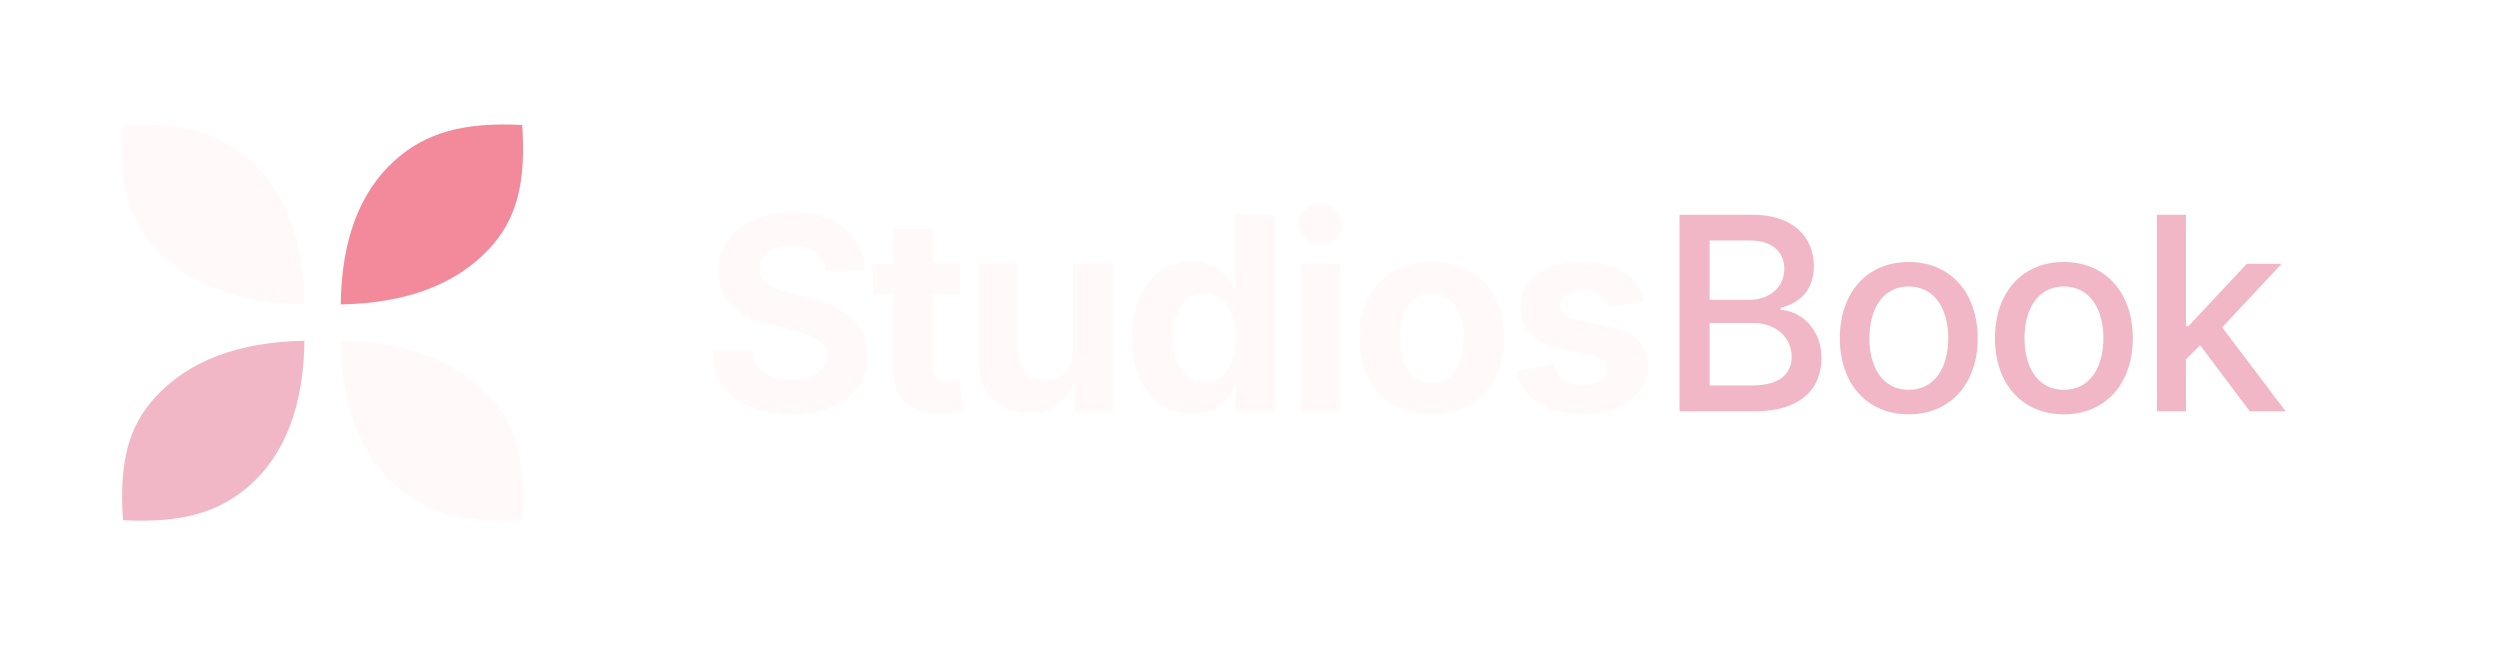
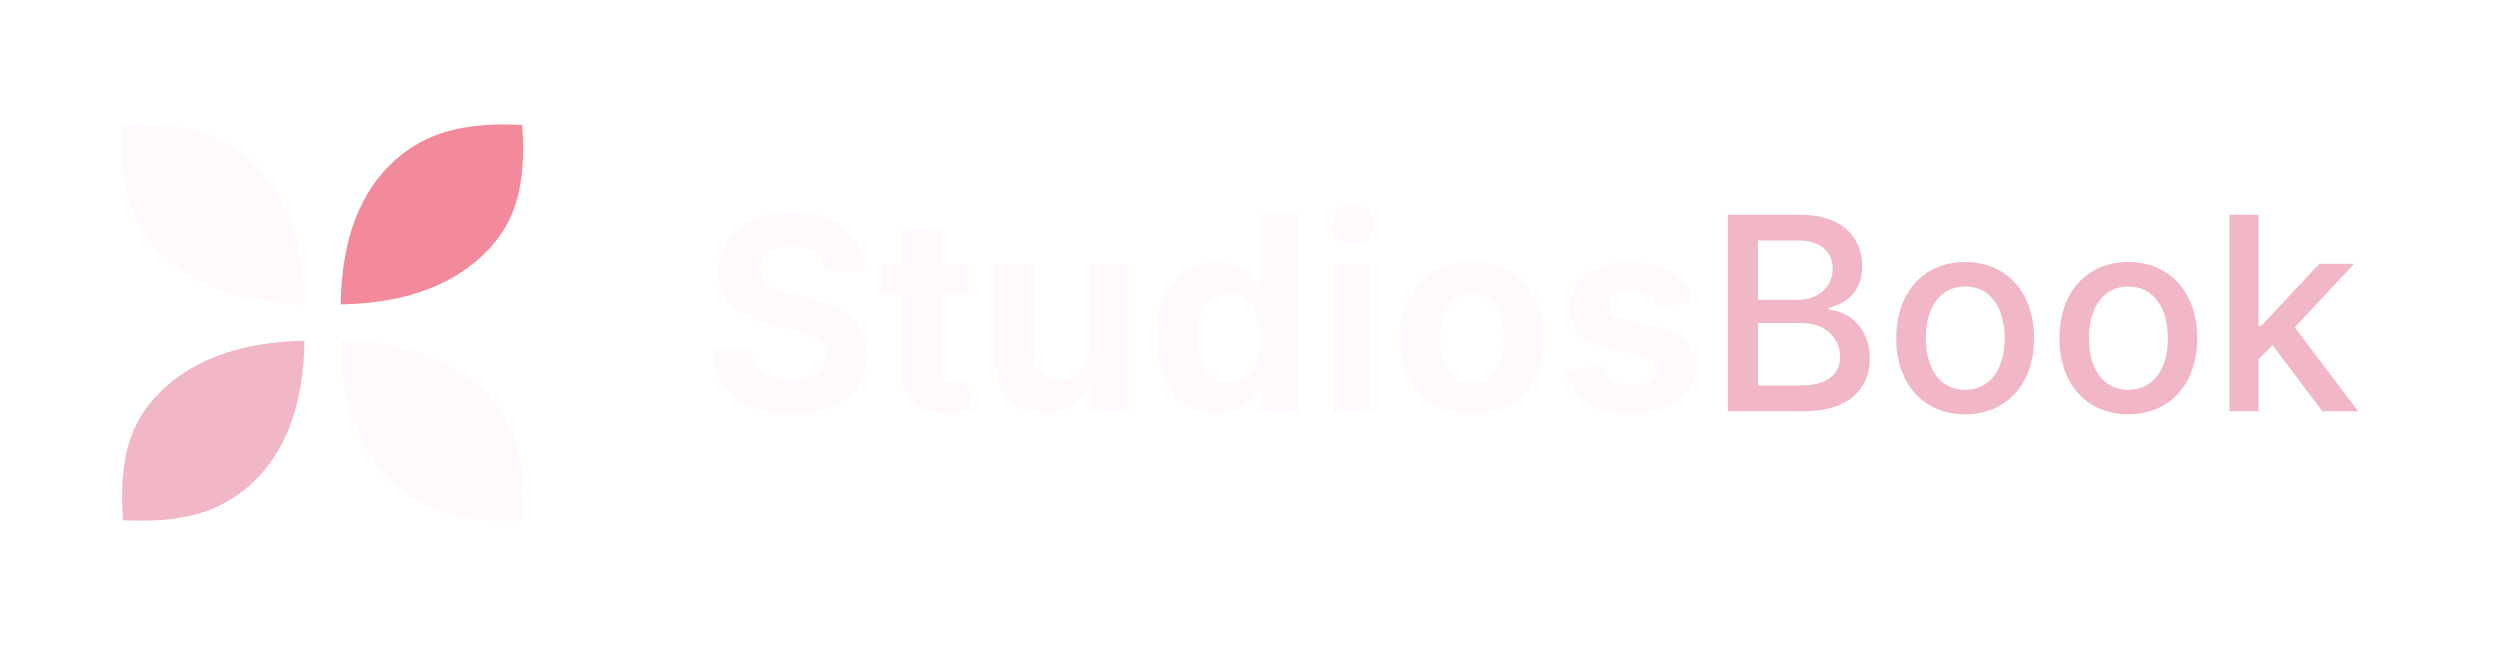
<svg xmlns="http://www.w3.org/2000/svg" viewBox="0 0 620 160" role="img" aria-labelledby="title desc">
  <g transform="translate(16 16)">
    <path d="M59.5 59.5C43 59.2 30.7 54.4 22.6 45.6C15.9 38.4 13.5 29.4 14.5 15C29.1 14.2 38.4 17 45.9 23.6C54.8 31.5 59.3 43.5 59.5 59.5Z" fill="#FFF9FA" />
    <path d="M59.5 59.5C43 59.2 30.7 54.4 22.6 45.6C15.9 38.4 13.5 29.4 14.5 15C29.1 14.2 38.4 17 45.9 23.6C54.8 31.5 59.3 43.5 59.5 59.5Z" fill="#F38A9C" transform="translate(128 0) scale(-1 1)" />
    <path d="M59.5 59.5C43 59.2 30.7 54.4 22.6 45.6C15.9 38.4 13.5 29.4 14.5 15C29.1 14.2 38.4 17 45.9 23.6C54.8 31.5 59.3 43.5 59.5 59.5Z" fill="#F2B7C7" transform="translate(0 128) scale(1 -1)" />
    <path d="M59.5 59.5C43 59.2 30.7 54.4 22.6 45.6C15.9 38.4 13.5 29.4 14.5 15C29.1 14.2 38.4 17 45.9 23.6C54.8 31.5 59.3 43.5 59.5 59.5Z" fill="#FFF9FA" transform="translate(128 128) scale(-1 -1)" />
  </g>
-   <text x="174" y="102" fill="#FFF9FA" font-family="DM Sans, Inter, Arial, sans-serif" font-size="67" font-weight="700" letter-spacing="-2">Studios<tspan fill="#F2B7C7" font-weight="500">Book</tspan>
+   <text x="174" y="102" fill="#FFF9FA" font-family="DM Sans, Inter, Arial, sans-serif" font-size="67" font-weight="700" letter-spacing="0">Studios<tspan fill="#F2B7C7" font-weight="500">Book</tspan>
  </text>
</svg>
